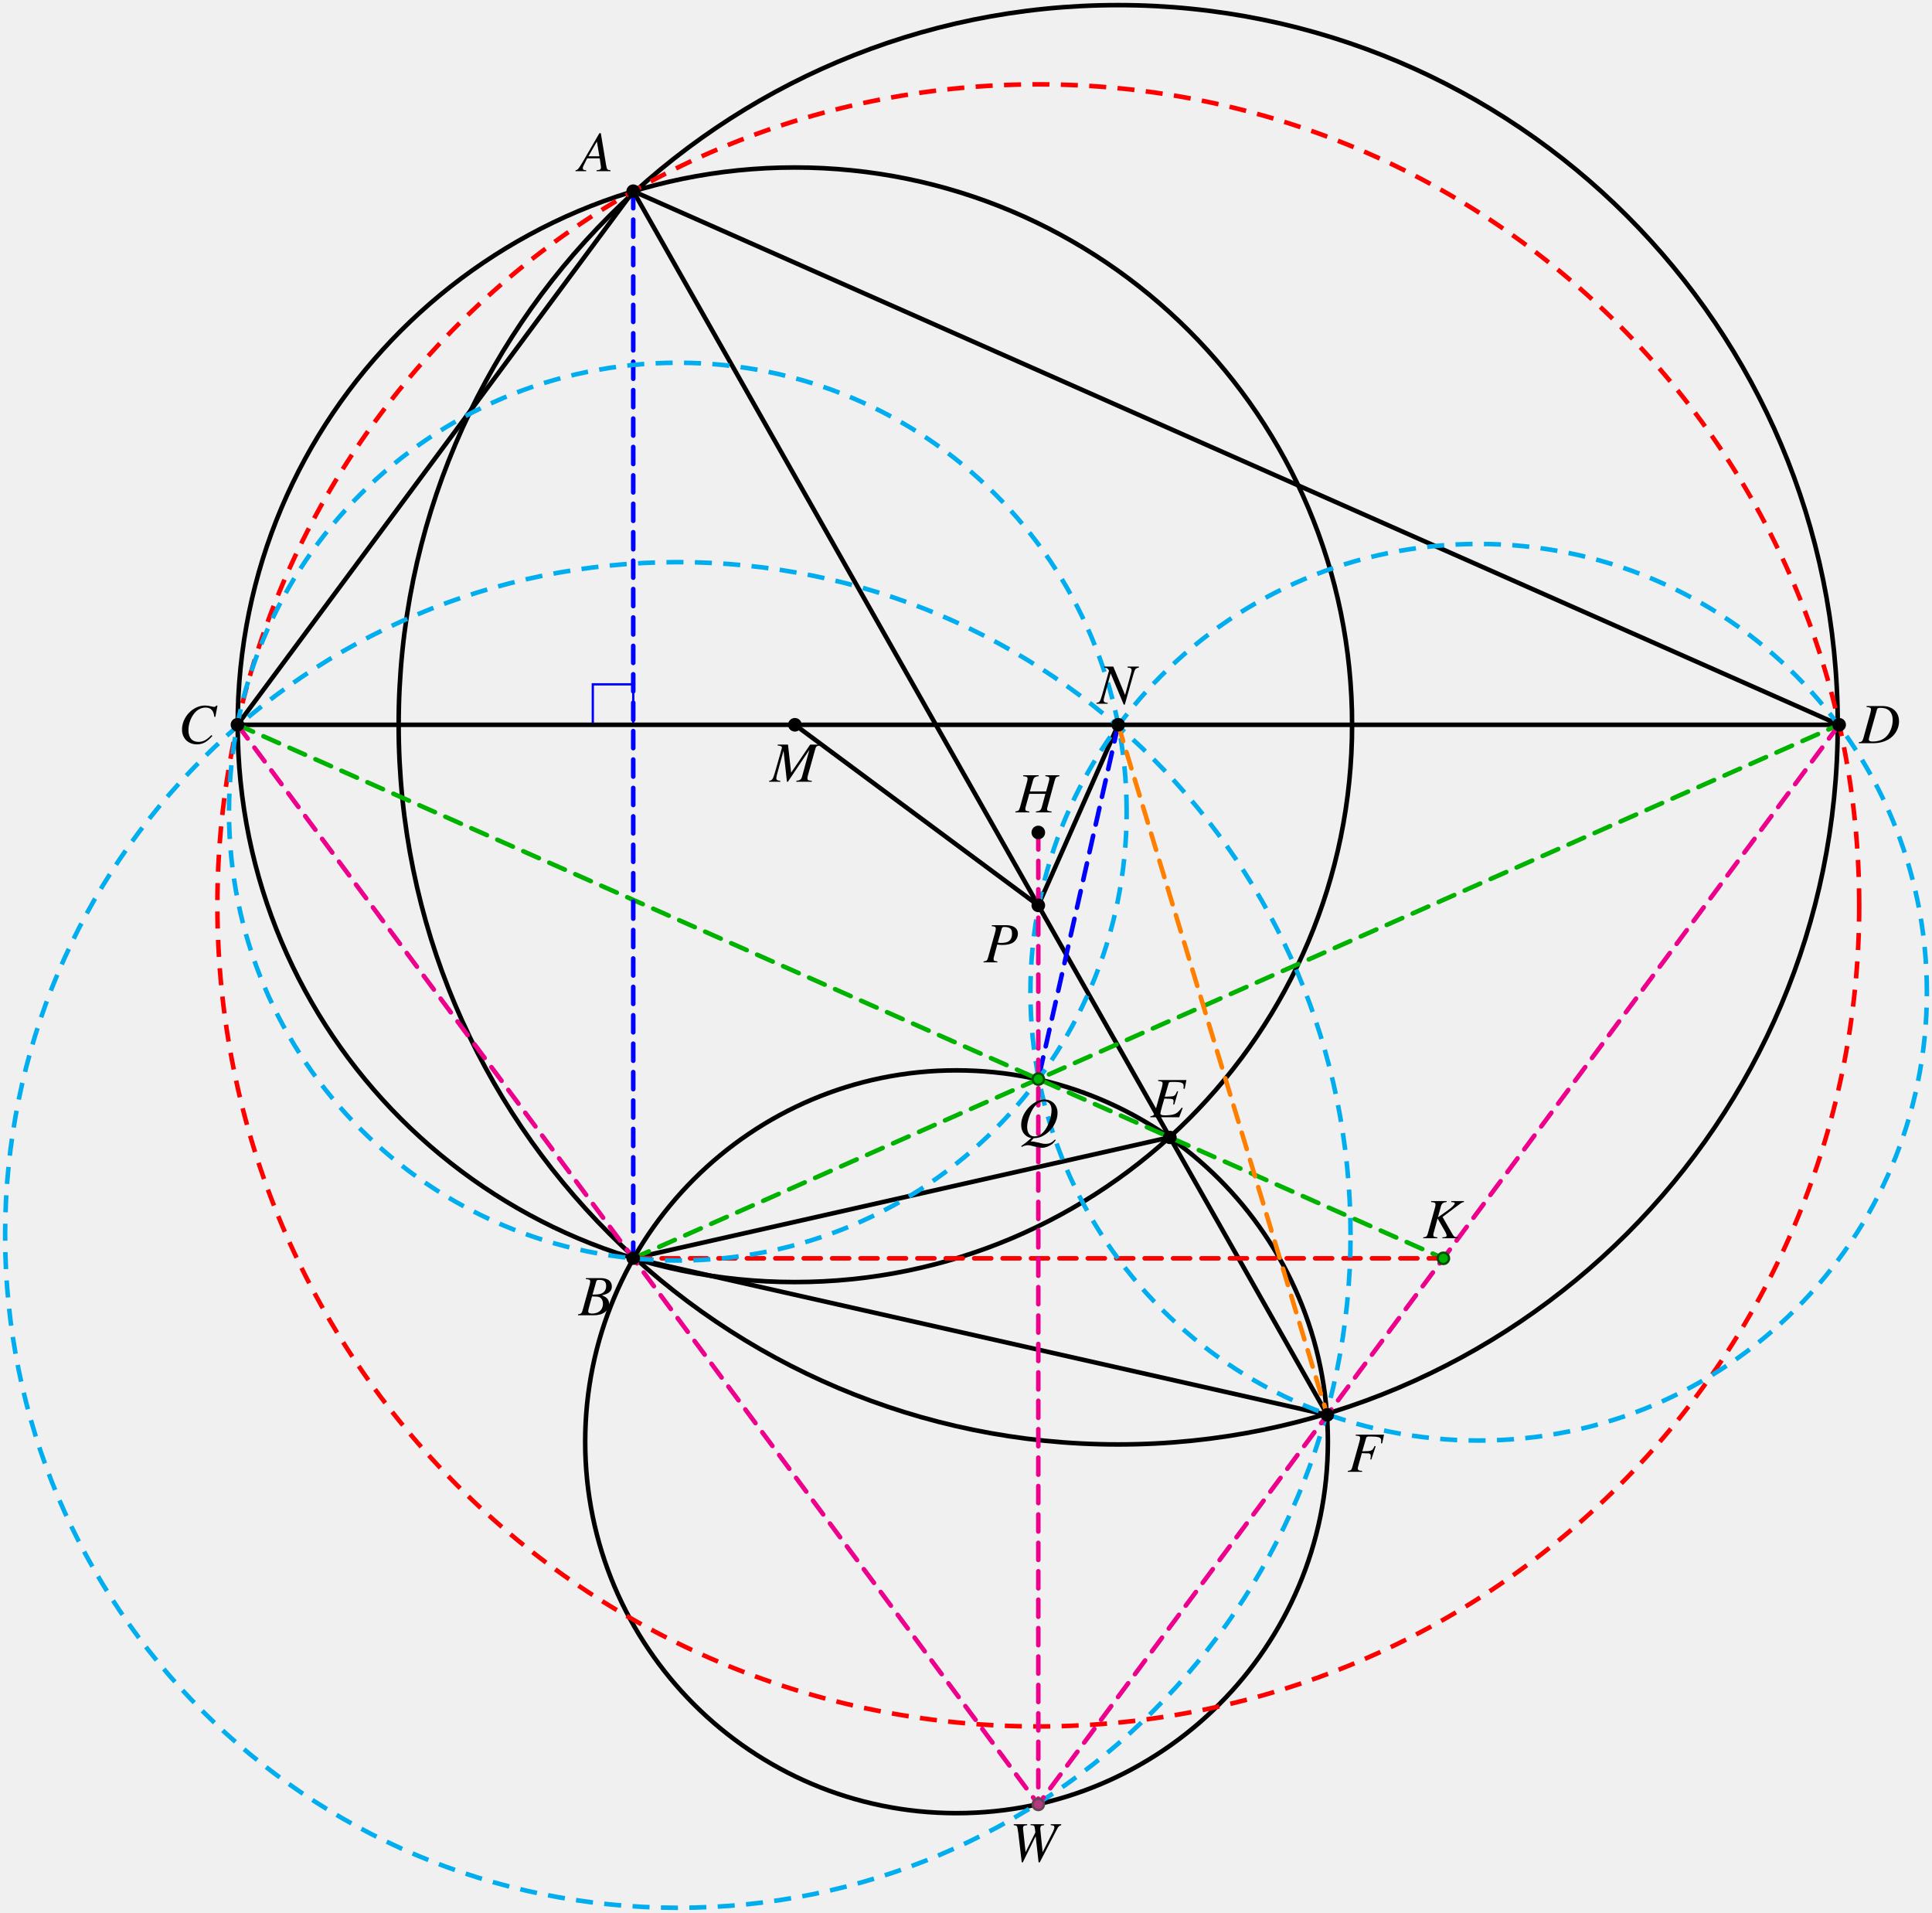
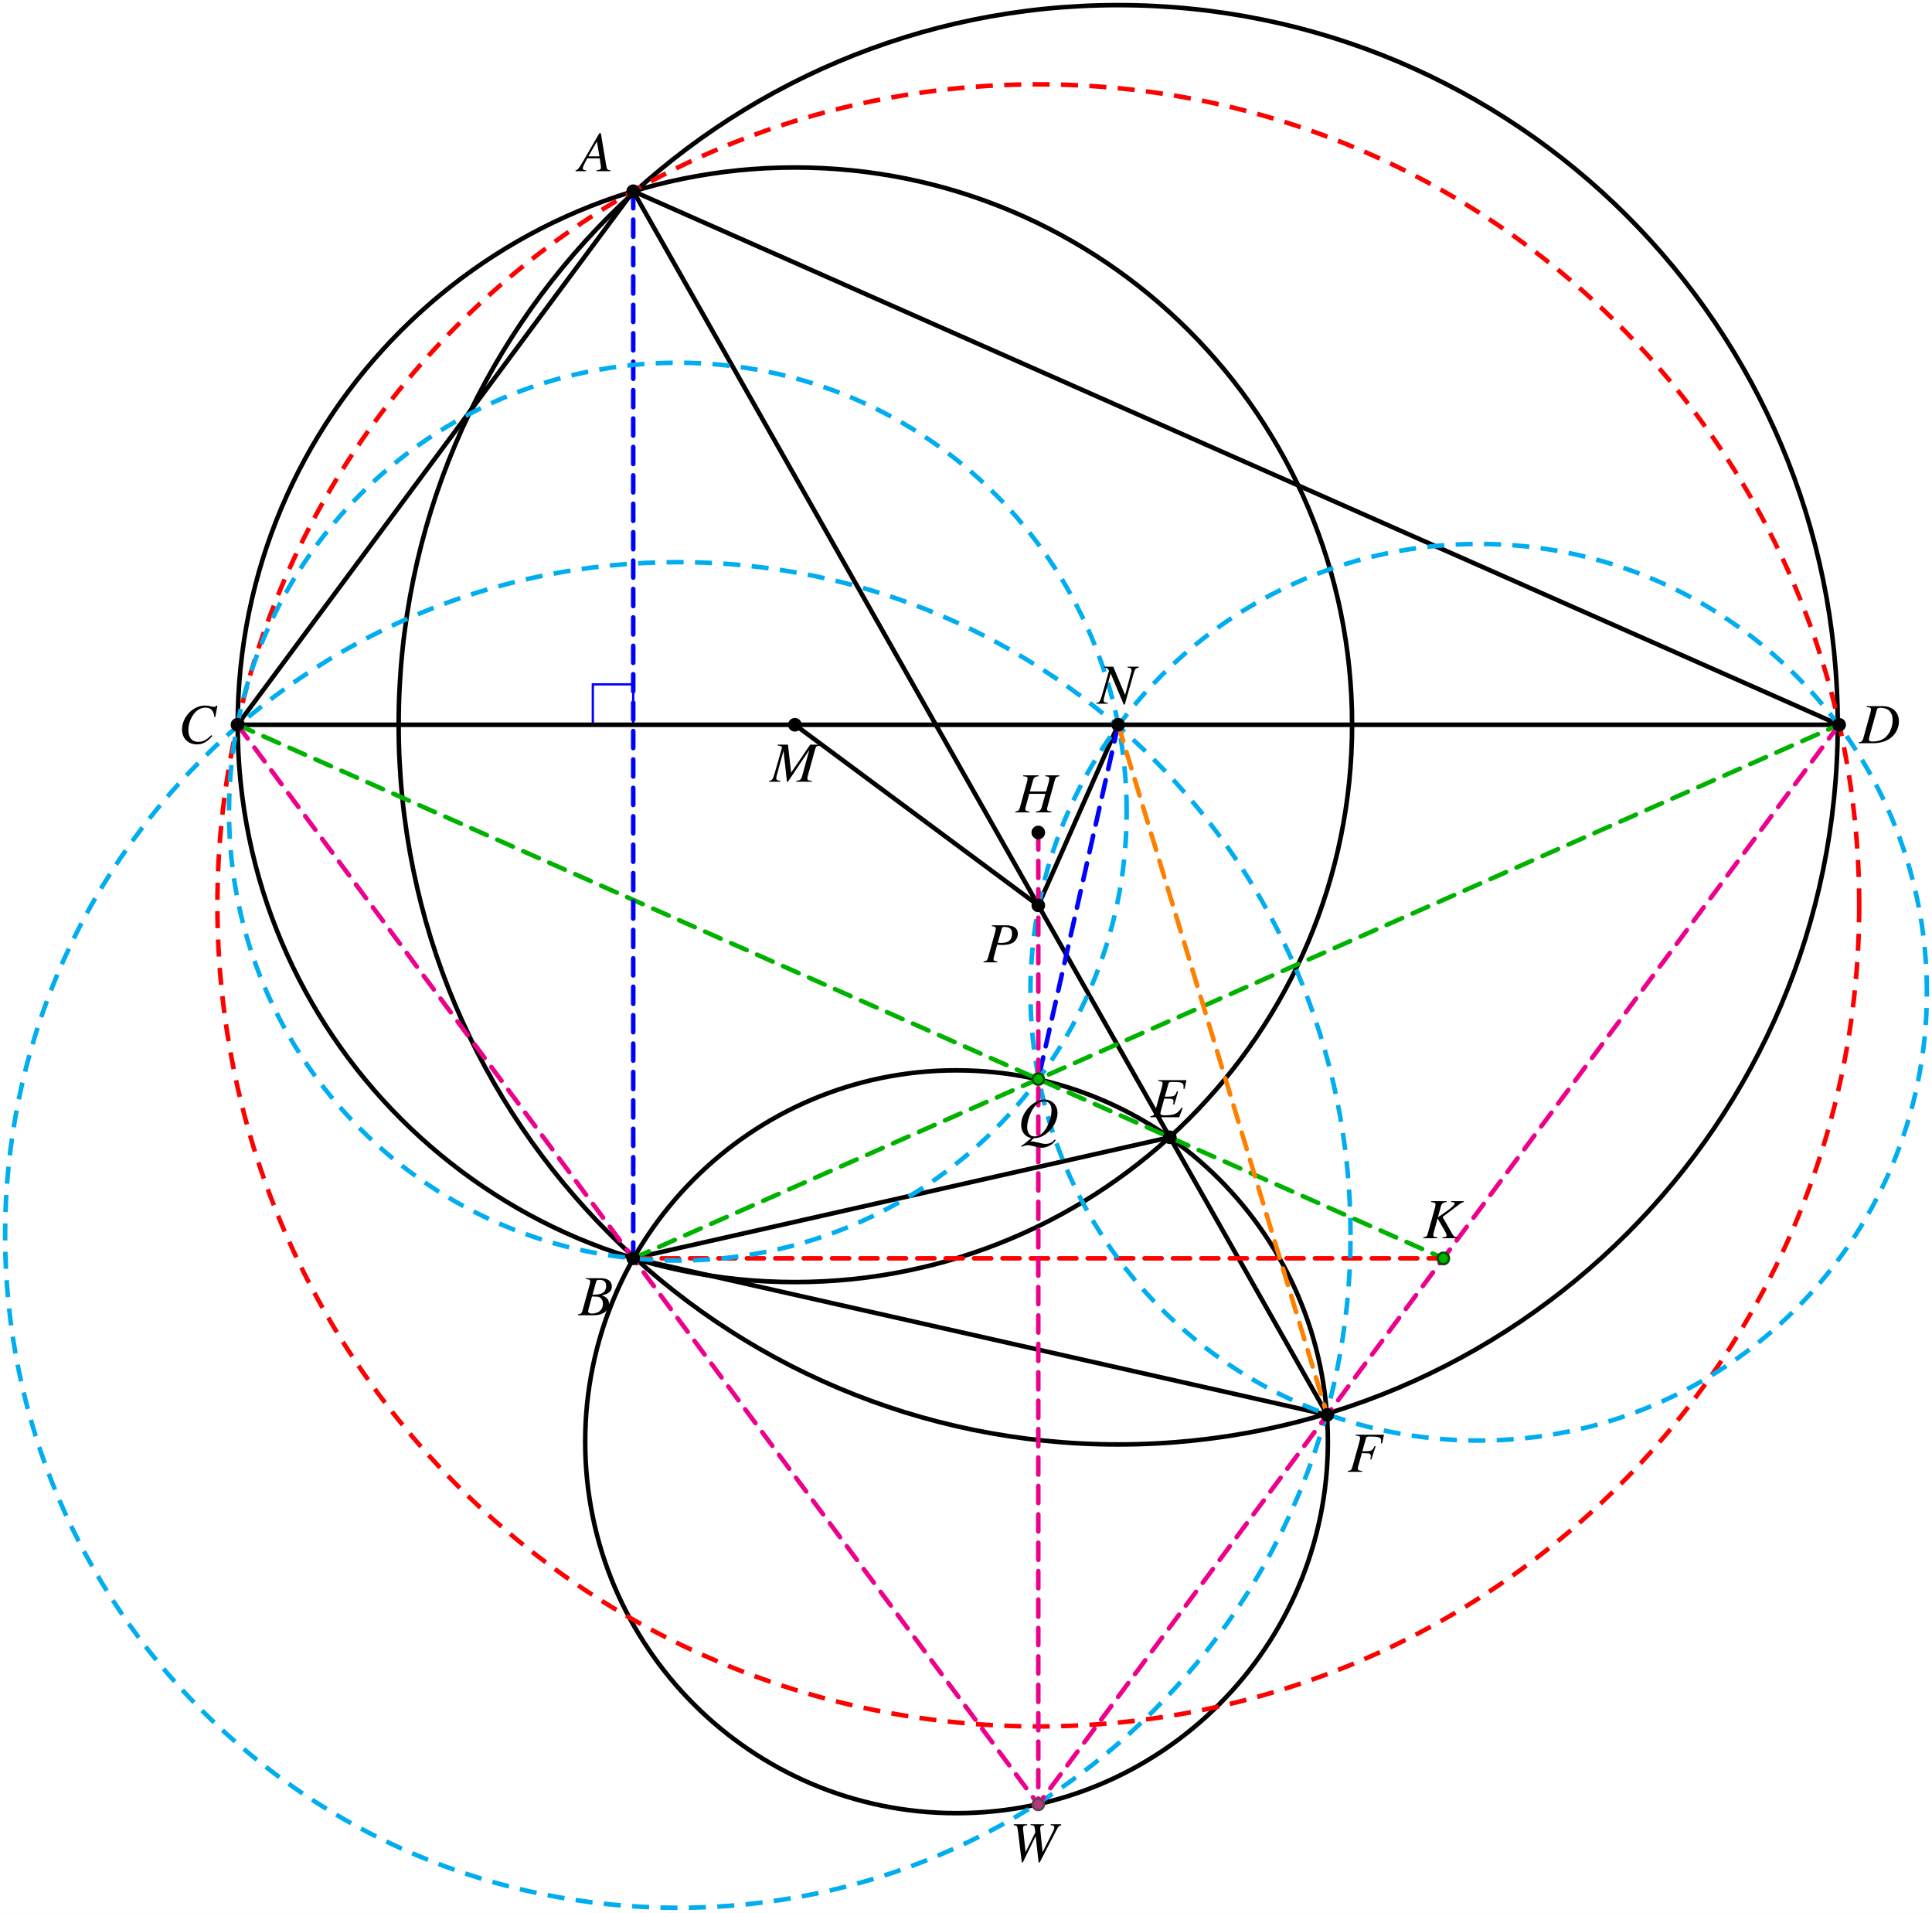
- <svg xmlns="http://www.w3.org/2000/svg" xmlns:xlink="http://www.w3.org/1999/xlink" width="338.788" height="335.384" style="background-color:#fff" viewBox="0 0 338.788 335.384">
+ <svg xmlns="http://www.w3.org/2000/svg" xmlns:xlink="http://www.w3.org/1999/xlink" width="677.576" height="670.768" viewBox="0 0 508.182 503.076">
  <defs>
-     <path id="c" d="M7.64-6.516H5.189v.172c.578.063.687.14.687.422 0 .14-.031.375-.11.625l-.452 1.625H2.469l.547-1.937c.14-.516.406-.703 1-.735v-.172h-2.72v.172c.61.047.767.14.767.422 0 .14-.032.375-.11.625L.734-.89c-.187.579-.25.625-.812.735V0h2.453v-.156c-.594-.078-.703-.156-.703-.438 0-.078 0-.156.016-.219l.671-2.437h2.829L4.547-.89c-.156.515-.36.656-1.016.734V0h2.735v-.156c-.641-.063-.782-.14-.782-.422 0-.094.016-.156.032-.235l1.312-4.796c.172-.578.25-.641.813-.735Zm0 0" />
-     <path id="d" d="M6.313-6.516H1.359v.172c.625.047.782.14.782.407 0 .109-.063.453-.11.64L.797-.89c-.172.563-.25.625-.813.735V0h5.063l.61-1.61-.157-.077c-.469.625-.719.89-1.156 1.093-.36.172-1.047.266-1.797.266-.547 0-.797-.094-.797-.344 0-.11.11-.578.36-1.453.14-.437.218-.766.328-1.14.343.015.656.03.765.03.39-.015.672.047.781.141.047.047.079.14.079.313 0 .172-.032.297-.079.515l.204.047.671-2.312-.171-.032c-.375.844-.47.907-1.375.938-.126 0-.438.016-.797.031l.672-2.328c.046-.219.156-.266.718-.266 1.563 0 1.922.141 1.922.735 0 .125-.016.281-.031.453l.219.016Zm0 0" />
-     <path id="e" d="M7.25-6.516H5.266v.172c.562.047.703.14.703.5 0 .125-.032.235-.094.438-.016.031-.016.078-.016.078L4.83-1.531 2.765-6.516h-1.61v.172c.469.032.672.157.86.547L.828-1.64C.453-.359.375-.234-.203-.156V0H1.78v-.156c-.515-.047-.703-.156-.703-.438 0-.125.031-.328.094-.531l1.125-4.203L4.594.156h.187l1.422-5.015c.375-1.297.422-1.344 1.047-1.485Zm0 0" />
-     <path id="f" d="M7.203-6.516H4.984v.172c.125 0 .235.032.266.032.25.015.344.078.344.187 0 .234-.547.766-1.438 1.39L2.641-3.671l.53-1.937c.142-.5.423-.703 1-.735v-.172H1.454v.172c.625.047.766.14.766.422 0 .14-.031.375-.11.625L.891-.89C.703-.297.656-.25.063-.156V0h2.484v-.156c-.64-.078-.719-.14-.719-.438 0-.11.016-.187.078-.39l.063-.22.61-2.265L3.78-1.39c.25.407.39.75.39.938 0 .156-.14.234-.468.266-.047 0-.156.015-.281.03V0h2.734v-.156C5.531-.22 5.47-.25 5.188-.72L3.452-3.734l3-2.25c.281-.22.5-.328.75-.36Zm0 0" />
-     <path id="g" d="M8.703-6.516H7.031L3.688-1.594 3.14-6.516H1.328v.172c.5.032.75.14.75.36 0 .078-.047.234-.11.406a3 3 0 0 0-.077.297.3.3 0 0 0-.032.125L.797-1.453C.484-.422.344-.22-.172-.156V0h1.969v-.156c-.516-.047-.703-.156-.703-.438 0-.11.031-.36.078-.531l1.187-4.312L2.953 0h.172l3.766-5.594L5.609-.906c-.171.531-.359.672-1.015.75V0h2.718v-.156c-.671-.063-.765-.125-.765-.438 0-.156.016-.297.11-.61L7.89-5.608c.172-.594.218-.657.812-.735Zm0 0" />
-     <path id="h" d="M2.781.156c.766-.047 1.14-.14 1.703-.453C5.97-1.125 6.97-2.734 6.97-4.313c0-1.343-.953-2.328-2.282-2.328-.796 0-1.703.407-2.5 1.125-1 .938-1.593 2.141-1.593 3.313 0 .812.297 1.5.844 1.906.25.219.468.313.921.422-.906.797-1 .875-1.765 1.406l.094.157a2.25 2.25 0 0 1 1.14-.313c.203 0 .5.063.938.188.609.156 1.14.265 1.515.265.547 0 1.235-.266 1.75-.656.235-.188.375-.328.625-.688l-.14-.109c-.563.578-.97.766-1.688.766-.266 0-.469-.032-1.234-.22C3.078.798 2.609.704 2.547.72 2.516.734 2.5.734 2.5.734h-.25Zm1.86-6.468c.797 0 1.28.578 1.28 1.53 0 1.048-.468 2.516-1.109 3.438-.546.782-1.156 1.172-1.89 1.172-.813 0-1.281-.61-1.281-1.656 0-.938.5-2.422 1.093-3.297.563-.812 1.172-1.187 1.907-1.187m0 0" />
-     <path id="i" d="M9.031-6.516H7.187v.172c.532.047.641.11.641.39 0 .157-.078.407-.203.673L5.765-1.61 5.36-5.625v-.14c0-.407.141-.532.672-.579v-.172H3.656v.172c.578.016.688.078.75.578l.094.688L2.781-1.61l-.437-4.047c-.016-.063-.016-.125-.016-.14 0-.391.125-.485.735-.548v-.172H.703v.172c.328.032.422.063.516.157.11.109.156.296.281 1.218l.61 5.14h.187l2.219-4.515h.046l.5 4.516h.204L8.28-5.625c.266-.516.375-.61.75-.719Zm0 0" />
-     <path id="j" d="m6.5-4.64.375-1.985h-.219c-.078.172-.172.219-.375.219a2 2 0 0 1-.406-.063c-.453-.11-.844-.172-1.172-.172-2.125 0-4.047 2-4.047 4.22 0 1.53 1.078 2.593 2.61 2.593 1.015 0 1.812-.438 2.718-1.484l-.171-.141c-.891.89-1.47 1.187-2.297 1.187-1.11 0-1.735-.765-1.735-2.046 0-1.188.469-2.391 1.25-3.204.485-.484 1.11-.765 1.766-.765.922 0 1.422.547 1.516 1.61Zm0 0" />
-     <path id="k" d="M1.297-6.344c.61.047.766.14.766.407 0 .14-.032.39-.11.64L.734-.89c-.187.579-.25.625-.812.735V0h2.516c1.171 0 2.234-.312 3-.875.968-.703 1.546-1.797 1.546-2.953 0-1.64-1.14-2.688-2.921-2.688H1.297Zm1.828.422c.063-.219.203-.281.61-.281.562 0 1.062.125 1.374.36.5.359.766.984.766 1.78 0 1.079-.422 2.188-1.094 2.86-.593.61-1.406.906-2.437.906-.453 0-.656-.11-.656-.375 0-.125.062-.344.218-.937Zm0 0" />
-     <path id="l" d="M5.625-.156c-.578-.047-.625-.14-.766-.86l-.937-5.64h-.25L.782-1.672C-.017-.344-.11-.234-.517-.156V0H1.36v-.156C.844-.203.766-.266.766-.516c0-.187.03-.265.203-.609L1.53-2.25h2.203l.188 1.297c.015.094.031.187.031.265 0 .375-.14.47-.781.532V0h2.453ZM1.75-2.61l1.484-2.594.438 2.594Zm0 0" />
-     <path id="m" d="M1.453-6.344c.578.063.703.157.703.407 0 .14-.031.359-.156.796L.813-.89C.64-.297.563-.234 0-.156V0h2.438v-.156c-.626-.094-.672-.125-.672-.469 0-.11.015-.219.125-.578l.515-1.922c.25.063.516.078.922.078.813 0 1.485-.156 1.922-.469.484-.375.781-.921.781-1.515 0-.953-.75-1.485-2.11-1.485H1.454Zm1.75.407c.063-.204.188-.266.469-.266.39 0 .765.094.969.234.25.172.359.469.359.938 0 .656-.219 1.11-.656 1.375-.313.172-.703.25-1.328.25-.172 0-.25-.016-.516-.047Zm0 0" />
-     <path id="n" d="M-.078 0h2.812c1.563 0 2.641-.812 2.641-2 0-.36-.125-.719-.344-.937-.203-.22-.39-.344-.922-.563.72-.172 1-.281 1.329-.562q.42-.375.421-.985c0-.937-.703-1.469-1.984-1.469H1.297v.172c.61.047.766.125.766.407 0 .14-.032.39-.11.64L.734-.89c-.187.579-.25.625-.812.735Zm2.453-3.297c.64 0 1.063.031 1.266.11.406.171.656.609.656 1.156 0 1.078-.734 1.734-1.953 1.734-.422 0-.64-.156-.64-.422 0-.125.124-.593.343-1.39.14-.453.203-.688.328-1.188m.75-2.64c.063-.22.172-.266.563-.266.796 0 1.171.328 1.171 1.062 0 .579-.25 1.016-.671 1.25-.344.204-.813.266-1.72.266Zm0 0" />
-     <path id="o" d="M6.438-6.516h-4.97v.172c.641.047.766.11.766.407 0 .14-.046.39-.109.64L.891-.89c-.172.594-.25.657-.813.735V0h2.516v-.156c-.578-.031-.766-.14-.766-.438 0-.078.031-.234.094-.453l.625-2.219c.36.016.578.032.797.032.39 0 .469 0 .547.046.156.079.218.204.218.407 0 .156-.015.281-.078.594l.172.046.766-2.328-.188-.062c-.437.906-.468.906-2.156.937l.672-2.328c.047-.203.187-.266.594-.266 1.687 0 2.047.141 2.047.75 0 .063 0 .11-.016.25-.016.047-.016.063-.016.188l.203.016Zm0 0" />
+     <path id="c" d="M11.453-9.75H7.766v.234c.875.11 1.047.22 1.047.641 0 .219-.063.563-.157.922L7.97-5.5H3.703l.813-2.906c.218-.766.609-1.047 1.5-1.11v-.234H1.938v.234c.937.094 1.156.204 1.156.641 0 .219-.063.563-.172.922l-1.828 6.61C.828-.485.719-.392-.125-.235V0h3.688v-.234C2.656-.36 2.5-.47 2.5-.891c0-.109.016-.234.047-.328l.984-3.656h4.25l-.968 3.531c-.235.782-.532 1-1.516 1.11V0h4.078v-.234c-.953-.094-1.156-.22-1.156-.625 0-.157.015-.25.047-.36l1.968-7.187c.25-.875.375-.953 1.22-1.11Zm0 0" />
+     <path id="d" d="M9.469-9.75H2.047v.234c.922.094 1.156.204 1.156.61 0 .172-.094.687-.172.953l-1.844 6.61C.938-.5.829-.392-.016-.235V0h7.579l.921-2.422-.234-.125c-.703.969-1.094 1.36-1.734 1.656-.563.25-1.578.391-2.688.391-.844 0-1.203-.14-1.203-.5 0-.172.172-.86.547-2.187.187-.657.328-1.141.469-1.72.53.032.984.048 1.172.048.578-.016 1 .078 1.156.234.078.063.11.203.11.453 0 .266-.032.453-.11.781l.312.079 1.016-3.47-.281-.062c-.563 1.266-.703 1.36-2.063 1.422-.172 0-.656.016-1.172.031l.985-3.484c.093-.328.25-.39 1.093-.39 2.344 0 2.86.203 2.86 1.093 0 .188-.016.422-.031.672L9-7.469Zm0 0" />
+     <path id="e" d="M10.86-9.75H7.89v.234c.844.079 1.048.22 1.048.766 0 .172-.032.36-.141.656-.016.047-.031.11-.031.11L7.25-2.297 4.14-9.75H1.735v.234c.704.063 1.016.25 1.282.844L1.234-2.453C.672-.531.547-.36-.296-.234V0h2.952v-.234C1.891-.297 1.61-.47 1.61-.875c0-.203.047-.5.141-.812l1.703-6.297L6.891.219h.265l2.157-7.516c.546-1.922.609-2.016 1.546-2.219Zm0 0" />
+     <path id="f" d="M10.781-9.75H7.47v.234c.172.016.343.047.406.047.36.031.5.125.5.281 0 .36-.812 1.172-2.14 2.094L3.952-5.516l.797-2.89c.219-.75.625-1.047 1.516-1.11v-.234H2.188v.234c.921.094 1.14.204 1.14.641 0 .219-.062.563-.156.922l-1.844 6.61C1.062-.454.984-.376.11-.235V0h3.704v-.234c-.938-.11-1.079-.203-1.079-.657 0-.156.032-.296.125-.593l.079-.313.937-3.406 1.797 3.11c.36.609.578 1.14.578 1.421 0 .219-.219.344-.687.39-.079 0-.25.016-.438.048V0h4.11v-.234c-.938-.094-1.032-.141-1.454-.844L5.188-5.594l4.484-3.39c.406-.313.75-.47 1.11-.532Zm0 0" />
+     <path id="g" d="M13.047-9.75h-2.5L5.53-2.39l-.828-7.36H2v.234c.75.047 1.11.204 1.11.547 0 .125-.063.344-.157.625-.031.047-.062.219-.125.438-.015.047-.031.11-.047.172L1.187-2.187C.734-.625.517-.328-.266-.234V0h2.954v-.234c-.766-.063-1.063-.25-1.063-.657 0-.156.063-.546.14-.796l1.766-6.47L4.437 0h.25l5.641-8.375-1.937 7.016c-.235.797-.532 1.015-1.5 1.125V0h4.078v-.234C9.953-.328 9.813-.422 9.813-.875c0-.266.03-.453.171-.922l1.829-6.61c.265-.905.343-.968 1.234-1.109Zm0 0" />
+     <path id="h" d="M4.172.234C5.312.172 5.89.016 6.719-.453c2.218-1.234 3.718-3.656 3.718-6.016 0-2.015-1.437-3.484-3.421-3.484-1.188 0-2.532.625-3.735 1.687-1.5 1.407-2.39 3.22-2.39 4.97 0 1.218.453 2.234 1.265 2.859.39.312.719.468 1.375.609C2.171 1.375 2.031 1.5.875 2.297l.156.234a3.36 3.36 0 0 1 1.719-.469c.297 0 .734.094 1.39.266.907.25 1.72.406 2.266.406.828 0 1.875-.39 2.625-.984.36-.266.563-.484.953-1.016L9.75.563c-.828.875-1.437 1.156-2.516 1.156-.39 0-.703-.063-1.843-.328-.782-.203-1.485-.328-1.563-.313-.062.016-.094.016-.094.016H3.36Zm2.781-9.687c1.188 0 1.922.86 1.922 2.281 0 1.578-.703 3.781-1.656 5.156C6.39-.844 5.469-.25 4.375-.25c-1.203 0-1.906-.922-1.906-2.484 0-1.422.734-3.641 1.64-4.938.829-1.219 1.75-1.781 2.844-1.781m0 0" />
+     <path id="i" d="M13.531-9.75h-2.765v.234c.812.079.968.188.968.594 0 .25-.109.61-.312 1l-2.781 5.5-.61-6-.015-.219c0-.609.218-.796 1.015-.875v-.234H5.484v.234c.86.032 1.016.141 1.125.86l.125 1.031-2.562 5.203-.656-6.062C3.5-8.563 3.5-8.656 3.5-8.687c0-.594.172-.72 1.078-.829v-.234H1.062v.234c.485.063.626.11.766.235.172.172.234.453.406 1.828L3.172.266h.281l3.313-6.782h.078l.75 6.782h.297l4.515-8.703c.406-.766.563-.891 1.125-1.079Zm0 0" />
+     <path id="j" d="m9.734-6.953.563-2.969h-.313c-.125.25-.28.328-.578.328-.11 0-.297-.031-.61-.094-.671-.171-1.265-.265-1.75-.265-3.171 0-6.062 3-6.062 6.328 0 2.281 1.61 3.89 3.907 3.89 1.53 0 2.734-.656 4.078-2.218l-.266-.219C7.36-.844 6.5-.406 5.266-.406c-1.657 0-2.61-1.125-2.61-3.063 0-1.781.719-3.578 1.89-4.797.72-.734 1.657-1.14 2.641-1.14 1.375 0 2.141.797 2.282 2.422Zm0 0" />
+     <path id="k" d="M1.938-9.516c.937.094 1.156.204 1.156.61 0 .234-.063.594-.172.953l-1.828 6.61C.828-.485.719-.392-.125-.235V0h3.781C5.406 0 7-.469 8.156-1.297 9.61-2.359 10.453-4 10.453-5.734c0-2.453-1.703-4.016-4.36-4.016H1.939Zm2.734.641c.094-.328.312-.437.922-.437.843 0 1.593.203 2.062.562.735.531 1.14 1.469 1.14 2.656 0 1.61-.624 3.282-1.64 4.297-.875.906-2.093 1.344-3.64 1.344-.688 0-.97-.156-.97-.547 0-.187.063-.531.329-1.422Zm0 0" />
+     <path id="l" d="M8.422-.234c-.844-.078-.938-.203-1.125-1.297L5.89-9.984H5.5L1.172-2.516C-.016-.516-.172-.359-.766-.234V0h2.797v-.234c-.765-.078-.875-.157-.875-.532 0-.28.032-.421.297-.921l.844-1.688h3.297l.297 1.953c.015.14.03.266.03.39 0 .563-.218.704-1.171.798V0h3.672ZM2.609-3.906l2.25-3.89.657 3.89Zm0 0" />
+     <path id="m" d="M2.188-9.516c.843.11 1.046.235 1.046.625 0 .22-.046.532-.25 1.204L1.22-1.344C.953-.454.844-.359 0-.234V0h3.656v-.234C2.72-.375 2.641-.422 2.641-.922c0-.187.03-.328.187-.875l.781-2.875c.375.094.766.11 1.375.11 1.235 0 2.235-.25 2.875-.704.75-.562 1.172-1.375 1.172-2.265 0-1.438-1.11-2.219-3.14-2.219H2.188Zm2.625.625c.093-.312.265-.421.687-.421.578 0 1.14.156 1.453.359.375.281.547.719.547 1.422 0 .968-.344 1.656-1 2.047-.469.25-1.047.375-1.969.375-.265 0-.375-.016-.781-.079Zm0 0" />
+     <path id="n" d="M-.125 0h4.219c2.343 0 3.953-1.219 3.953-2.984 0-.563-.172-1.078-.5-1.407-.297-.343-.594-.53-1.375-.859 1.062-.25 1.484-.422 1.969-.844.422-.36.64-.86.64-1.468 0-1.422-1.062-2.188-2.984-2.188h-3.86v.234c.938.079 1.157.188 1.157.61 0 .234-.063.594-.172.953l-1.828 6.61C.828-.485.719-.392-.125-.235Zm3.688-4.937c.968 0 1.593.046 1.89.171.61.25.984.907.984 1.72 0 1.608-1.109 2.593-2.921 2.593-.625 0-.97-.219-.97-.625 0-.172.188-.89.532-2.094.188-.672.281-1.015.485-1.765m1.109-3.954c.094-.328.266-.421.86-.421 1.187 0 1.75.515 1.75 1.624 0 .844-.36 1.5-1 1.86-.516.297-1.235.406-2.579.406Zm0 0" />
+     <path id="o" d="M9.64-9.75H2.204v.234c.969.094 1.14.188 1.14.61 0 .234-.062.594-.155.953l-1.844 6.61C1.078-.454.969-.36.125-.235V0h3.766v-.234C3.016-.281 2.75-.454 2.75-.891c0-.125.047-.343.14-.671l.922-3.344c.547.031.876.047 1.204.047.578 0 .687.015.828.078.218.125.328.312.328.61 0 .25-.031.421-.125.89l.25.062 1.14-3.484-.265-.078c-.672 1.343-.719 1.36-3.234 1.39l.984-3.484c.094-.297.312-.39.922-.39 2.5 0 3.047.203 3.047 1.124 0 .094 0 .157-.016.36-.016.093-.016.11-.031.281l.312.031Zm0 0" />
    <clipPath id="a">
-       <path d="M169 84h169.79v180H169Zm0 0" />
+       <path d="M254 126h254.184v270H254Zm0 0" />
    </clipPath>
    <clipPath id="b">
-       <path d="M0 87h249v248.383H0Zm0 0" />
+       <path d="M0 130h373v373.074H0Zm0 0" />
    </clipPath>
  </defs>
-   <path fill="none" stroke="#00f" stroke-miterlimit="10" stroke-width=".399" d="M111.043 127.074v-7.09h-7.09v7.09h7.09" />
-   <path fill="none" stroke="#000" stroke-linecap="round" stroke-linejoin="round" stroke-miterlimit="10" stroke-width=".797" d="m111.043 33.527-69.398 93.547h280.859ZM111.043 220.617l94.094-21.219 27.61 48.665Zm0 0" />
-   <path fill="none" stroke="#000" stroke-miterlimit="10" stroke-width=".797" d="M237.098 127.074c0-53.965-43.746-97.71-97.711-97.71-53.961 0-97.707 43.745-97.707 97.71 0 53.961 43.746 97.707 97.707 97.707 53.965 0 97.71-43.746 97.71-97.707Zm0 0" />
-   <path fill="none" stroke="#000" stroke-miterlimit="10" stroke-width=".797" d="M322.258 127.074C322.258 57.387 265.766.898 196.082.898c-69.687 0-126.176 56.489-126.176 126.176 0 69.684 56.489 126.176 126.176 126.176 69.684 0 126.176-56.492 126.176-126.176Zm0 0" />
-   <path fill="none" stroke="#000" stroke-miterlimit="10" stroke-width=".797" d="M232.852 252.781c0-35.965-29.153-65.117-65.118-65.117s-65.117 29.152-65.117 65.117c0 35.961 29.153 65.114 65.117 65.114s65.118-29.153 65.118-65.114Zm0 0" />
-   <path fill="none" stroke="#000" stroke-linecap="round" stroke-miterlimit="10" stroke-width=".797" d="m111.043 33.527 94.094 165.871M182.074 158.738l-42.687-31.664M182.074 158.738l14.008-31.664" />
-   <path fill="none" stroke="#00b200" stroke-dasharray="2.989 1.993" stroke-linecap="round" stroke-miterlimit="10" stroke-width=".797" d="m111.043 220.617 211.46-93.543M41.645 127.074l211.46 93.543" />
-   <path fill="none" stroke="#00f" stroke-dasharray="2.989 1.993" stroke-linecap="round" stroke-miterlimit="10" stroke-width=".797" d="M111.043 33.527v187.09M196.082 127.074l-14.008 62.121" />
-   <path fill="none" stroke="red" stroke-dasharray="2.989 1.993" stroke-miterlimit="10" stroke-width=".797" d="M326.023 158.738c0-79.5-64.449-143.949-143.949-143.949-79.504 0-143.953 64.45-143.953 143.95 0 79.503 64.45 143.952 143.953 143.952 79.5 0 143.95-64.449 143.95-143.953Zm0 0" />
-   <path fill="none" stroke="red" stroke-dasharray="2.989 1.993" stroke-linecap="round" stroke-miterlimit="10" stroke-width=".797" d="M111.043 220.617h142.062" />
+   <path fill="#fff" d="M0 0h508.184v503.074H0Zm0 0" />
+   <path fill="none" stroke="#00f" stroke-miterlimit="10" stroke-width=".599" d="M166.563 190.61v-10.63h-10.63v10.63h10.63" />
+   <path fill="none" stroke="#000" stroke-linecap="round" stroke-linejoin="round" stroke-miterlimit="10" stroke-width="1.196" d="M166.563 50.293 62.465 190.609h421.289ZM166.563 330.926l141.144-31.828 41.41 72.996Zm0 0" />
+   <path fill="none" stroke="#000" stroke-miterlimit="10" stroke-width="1.196" d="M355.645 190.61c0-80.946-65.618-146.563-146.563-146.563S62.52 109.664 62.52 190.609s65.617 146.563 146.562 146.563 146.563-65.617 146.563-146.563Zm0 0" />
+   <path fill="none" stroke="#000" stroke-miterlimit="10" stroke-width="1.196" d="M483.387 190.61c0-104.528-84.735-189.262-189.266-189.262-104.527 0-189.262 84.734-189.262 189.261 0 104.528 84.735 189.266 189.262 189.266 104.531 0 189.266-84.738 189.266-189.266Zm0 0" />
+   <path fill="none" stroke="#000" stroke-miterlimit="10" stroke-width="1.196" d="M349.277 379.168c0-53.945-43.73-97.676-97.675-97.676s-97.676 43.73-97.676 97.676c0 53.945 43.73 97.676 97.676 97.676 53.945 0 97.675-43.73 97.675-97.676Zm0 0" />
+   <path fill="none" stroke="#000" stroke-linecap="round" stroke-miterlimit="10" stroke-width="1.196" d="m166.563 50.293 141.144 248.805M273.11 238.11l-64.028-47.5M273.11 238.11l21.011-47.5" />
+   <path fill="none" stroke="#00b200" stroke-dasharray="4.483 2.989" stroke-linecap="round" stroke-miterlimit="10" stroke-width="1.196" d="m166.563 330.926 317.19-140.317M62.465 190.61l317.191 140.316" />
+   <path fill="none" stroke="#00f" stroke-dasharray="4.483 2.989" stroke-linecap="round" stroke-miterlimit="10" stroke-width="1.196" d="M166.563 50.293v280.633M294.121 190.61l-21.012 93.183" />
+   <path fill="none" stroke="red" stroke-dasharray="4.483 2.989" stroke-miterlimit="10" stroke-width="1.196" d="M489.035 238.11c0-119.255-96.672-215.926-215.926-215.926S57.184 118.855 57.184 238.109s96.671 215.926 215.925 215.926 215.926-96.672 215.926-215.926Zm0 0" />
+   <path fill="none" stroke="red" stroke-dasharray="4.483 2.989" stroke-linecap="round" stroke-miterlimit="10" stroke-width="1.196" d="M166.563 330.926h213.093" />
  <g clip-path="url(#a)">
-     <path fill="none" stroke="#00adef" stroke-dasharray="2.989 1.993" stroke-miterlimit="10" stroke-width=".797" d="M337.89 173.969c0-43.41-35.187-78.602-78.597-78.602s-78.602 35.192-78.602 78.602 35.192 78.597 78.602 78.597 78.598-35.187 78.598-78.597Zm0 0" />
+     <path fill="none" stroke="#00adef" stroke-dasharray="4.483 2.989" stroke-miterlimit="10" stroke-width="1.196" d="M506.836 260.953c0-65.117-52.781-117.902-117.898-117.902-65.114 0-117.899 52.785-117.899 117.902 0 65.113 52.785 117.899 117.899 117.899 65.117 0 117.898-52.786 117.898-117.899Zm0 0" />
  </g>
-   <path fill="none" stroke="#00adef" stroke-dasharray="2.989 1.993" stroke-miterlimit="10" stroke-width=".797" d="M197.566 142.3c0-43.468-35.238-78.702-78.703-78.702-43.468 0-78.707 35.234-78.707 78.703s35.239 78.703 78.707 78.703c43.465 0 78.703-35.234 78.703-78.703Zm0 0" />
+   <path fill="none" stroke="#00adef" stroke-dasharray="4.483 2.989" stroke-miterlimit="10" stroke-width="1.196" d="M296.352 213.45c0-65.2-52.856-118.055-118.059-118.055-65.2 0-118.055 52.855-118.055 118.054 0 65.203 52.856 118.059 118.055 118.059 65.203 0 118.059-52.856 118.059-118.059Zm0 0" />
  <g clip-path="url(#b)">
-     <path fill="none" stroke="#00adef" stroke-dasharray="2.989 1.993" stroke-miterlimit="10" stroke-width=".797" d="M236.828 216.523c0-65.152-52.812-117.968-117.965-117.968C53.711 98.555.898 151.37.898 216.523c0 65.153 52.813 117.965 117.965 117.965 65.153 0 117.965-52.812 117.965-117.965Zm0 0" />
+     <path fill="none" stroke="#00adef" stroke-dasharray="4.483 2.989" stroke-miterlimit="10" stroke-width="1.196" d="M355.242 324.785c0-97.73-79.222-176.95-176.949-176.95s-176.95 79.22-176.95 176.95c0 97.727 79.223 176.945 176.95 176.945s176.95-79.218 176.95-176.945Zm0 0" />
  </g>
-   <path fill="none" stroke="#ec008c" stroke-dasharray="2.989 1.993" stroke-linecap="round" stroke-miterlimit="10" stroke-width=".797" d="m322.504 127.074-140.43 189.29M41.645 127.074l140.43 189.29M182.074 145.957v170.406" />
-   <path fill="none" stroke="#ff7f00" stroke-dasharray="2.989 1.993" stroke-linecap="round" stroke-miterlimit="10" stroke-width=".797" d="m196.082 127.074 36.664 120.989" />
-   <path stroke="#000" stroke-miterlimit="10" stroke-width=".399" d="M112.04 33.527a.998.998 0 0 0-1.997 0 .999.999 0 0 0 1.996 0ZM112.04 220.617a.998.998 0 0 0-1.997 0 .999.999 0 0 0 1.996 0ZM42.64 127.074a.995.995 0 1 0-1.994-.002.995.995 0 0 0 1.995.002ZM323.5 127.074a.995.995 0 1 0-1.99-.001.995.995 0 0 0 1.99.001ZM206.137 199.398a.999.999 0 0 0-1.996 0 .998.998 0 0 0 1.996 0ZM233.742 248.063a.995.995 0 1 0-1.99-.002.995.995 0 0 0 1.99.001ZM183.07 145.957a.995.995 0 1 0-1.99-.002.995.995 0 0 0 1.99.002ZM140.383 127.074a.995.995 0 1 0-1.99-.001.995.995 0 0 0 1.99.001ZM197.078 127.074a.995.995 0 1 0-1.99-.001.995.995 0 0 0 1.99.001ZM183.07 158.738a1 1 0 0 0-.996-.996.995.995 0 1 0 .996.996Zm0 0" />
-   <path fill="#00b200" stroke="#004c00" stroke-miterlimit="10" stroke-width=".399" d="M183.07 189.195a.995.995 0 1 0-1.99-.001.995.995 0 0 0 1.99.001ZM254.102 220.617a.995.995 0 1 0-1.991-.001.995.995 0 0 0 1.99.001Zm0 0" />
-   <path fill="#b4387d" stroke="#644552" stroke-miterlimit="10" stroke-width=".399" d="M183.07 316.363a.995.995 0 1 0-1.99-.001.995.995 0 0 0 1.99.001Zm0 0" />
-   <use xlink:href="#c" x="178.128" y="142.435" />
-   <use xlink:href="#d" x="201.731" y="195.878" />
-   <use xlink:href="#e" x="192.46" y="123.384" />
-   <use xlink:href="#f" x="249.507" y="217.097" />
-   <use xlink:href="#g" x="135.04" y="137.058" />
-   <use xlink:href="#h" x="178.476" y="199.409" />
-   <use xlink:href="#i" x="177.061" y="326.347" />
-   <use xlink:href="#j" x="31.261" y="130.336" />
-   <use xlink:href="#k" x="326.021" y="130.306" />
-   <use xlink:href="#l" x="101.435" y="30.01" />
-   <use xlink:href="#m" x="172.466" y="168.725" />
-   <use xlink:href="#n" x="101.435" y="230.602" />
-   <use xlink:href="#o" x="236.264" y="258.046" />
+   <path fill="none" stroke="#ec008c" stroke-dasharray="4.483 2.989" stroke-linecap="round" stroke-miterlimit="10" stroke-width="1.196" d="M483.754 190.61 273.109 474.546M62.465 190.61l210.644 283.937M273.11 218.934v255.613" />
+   <path fill="none" stroke="#ff7f00" stroke-dasharray="4.483 2.989" stroke-linecap="round" stroke-miterlimit="10" stroke-width="1.196" d="m294.121 190.61 54.996 181.484" />
+   <path stroke="#000" stroke-miterlimit="10" stroke-width=".599" d="M168.055 50.293c0-.824-.668-1.496-1.492-1.496-.825 0-1.497.672-1.497 1.496s.672 1.496 1.497 1.496c.824 0 1.492-.672 1.492-1.496ZM168.055 330.926c0-.824-.668-1.492-1.492-1.492-.825 0-1.497.668-1.497 1.492s.672 1.496 1.497 1.496c.824 0 1.492-.672 1.492-1.496ZM63.96 190.61c0-.825-.67-1.497-1.495-1.497-.824 0-1.496.672-1.496 1.496 0 .825.672 1.496 1.496 1.496s1.496-.671 1.496-1.496ZM485.25 190.61c0-.825-.668-1.497-1.496-1.497a1.495 1.495 0 1 0 1.496 1.496ZM309.203 299.098c0-.825-.672-1.496-1.496-1.496a1.495 1.495 0 1 0 1.496 1.496ZM350.613 372.094a1.496 1.496 0 0 0-2.992 0 1.495 1.495 0 0 0 2.992 0ZM274.605 218.934c0-.825-.671-1.497-1.496-1.497-.824 0-1.496.672-1.496 1.497a1.495 1.495 0 0 0 2.992 0ZM210.578 190.61c0-.825-.672-1.497-1.496-1.497s-1.496.672-1.496 1.496c0 .825.672 1.496 1.496 1.496s1.496-.671 1.496-1.496ZM295.617 190.61c0-.825-.668-1.497-1.496-1.497a1.495 1.495 0 1 0 1.496 1.496ZM274.605 238.11a1.495 1.495 0 1 0-1.496 1.495c.825 0 1.496-.671 1.496-1.496Zm0 0" />
+   <path fill="#00b200" stroke="#004c00" stroke-miterlimit="10" stroke-width=".599" d="M274.605 283.793c0-.824-.671-1.496-1.496-1.496-.824 0-1.496.672-1.496 1.496a1.495 1.495 0 0 0 2.992 0ZM381.152 330.926c0-.824-.668-1.492-1.496-1.492-.824 0-1.492.668-1.492 1.492a1.495 1.495 0 1 0 2.988 0Zm0 0" />
+   <path fill="#b4387d" stroke="#644552" stroke-miterlimit="10" stroke-width=".599" d="M274.605 474.547a1.496 1.496 0 0 0-2.992 0 1.495 1.495 0 0 0 2.992 0Zm0 0" />
+   <use xlink:href="#c" x="267.192" y="213.653" />
+   <use xlink:href="#d" x="302.596" y="293.817" />
+   <use xlink:href="#e" x="288.69" y="185.076" />
+   <use xlink:href="#f" x="374.26" y="325.646" />
+   <use xlink:href="#g" x="202.56" y="205.587" />
+   <use xlink:href="#h" x="267.714" y="299.113" />
+   <use xlink:href="#i" x="265.591" y="489.521" />
+   <use xlink:href="#j" x="46.892" y="195.504" />
+   <use xlink:href="#k" x="489.031" y="195.459" />
+   <use xlink:href="#l" x="152.153" y="45.015" />
+   <use xlink:href="#m" x="258.699" y="253.088" />
+   <use xlink:href="#n" x="152.153" y="345.903" />
+   <use xlink:href="#o" x="354.396" y="387.069" />
</svg>
